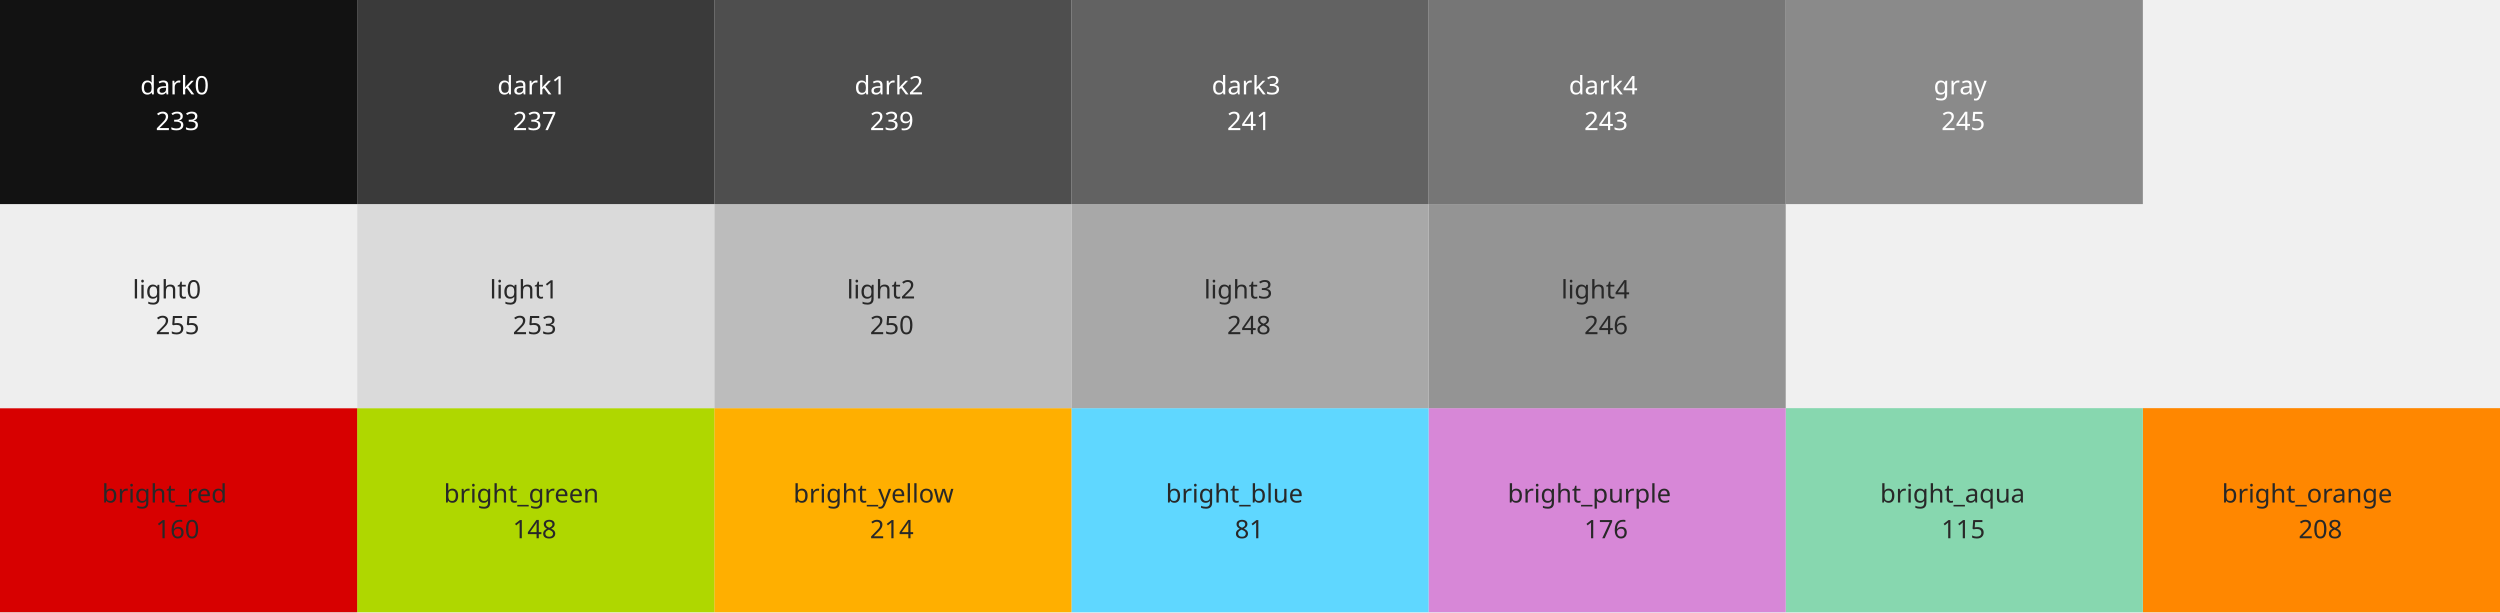
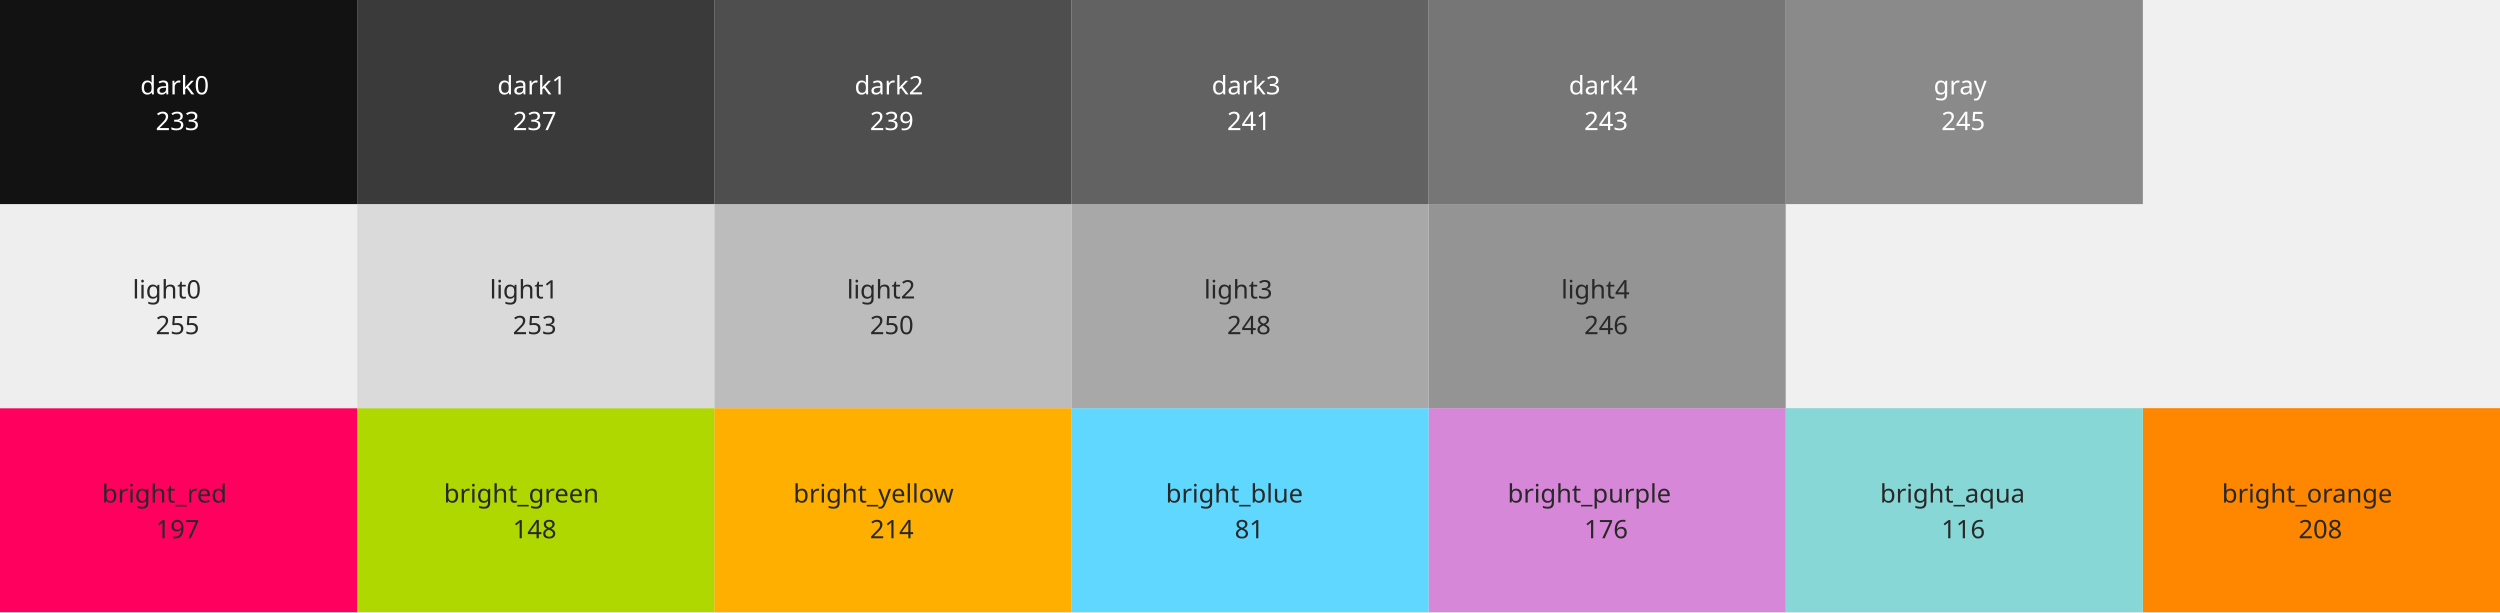
<svg xmlns="http://www.w3.org/2000/svg" width="980px" height="240px" viewBox="0 0 980 240" version="1.1">
  <g id="neonsmog" stroke="none" stroke-width="1" fill="none" fill-rule="evenodd">
    <g id="bright_orange" transform="translate(840, 160)">
      <rect id="bright_orange_hex" fill="#FF8700" fill-rule="nonzero" x="0" y="0" width="140" height="80" />
      <text font-family="DroidSansMonoSlashed, Droid Sans Mono Slashed" font-size="10" font-weight="normal" fill="#282828">
        <tspan x="30.994" y="37">bright_orange</tspan>
      </text>
      <text id="bright_orange_i" font-family="DroidSansMonoSlashed, Droid Sans Mono Slashed" font-size="10" font-weight="normal" fill="#282828">
        <tspan x="60.999" y="51">208</tspan>
      </text>
    </g>
    <g id="bright_aqua" transform="translate(700, 160)">
-       <rect id="bright_aqua_hex" fill="#87D7AF" fill-rule="nonzero" x="0" y="0" width="140" height="80" />
+       <rect id="bright_aqua_hex" fill="#87D7D7" fill-rule="nonzero" x="0" y="0" width="140" height="80" />
      <text font-family="DroidSansMonoSlashed, Droid Sans Mono Slashed" font-size="10" font-weight="normal" fill="#282828">
        <tspan x="36.995" y="37">bright_aqua</tspan>
      </text>
      <text id="bright_aqua_i" font-family="DroidSansMonoSlashed, Droid Sans Mono Slashed" font-size="10" font-weight="normal" fill="#282828">
-         <tspan x="60.999" y="51">115</tspan>
+         <tspan x="60.999" y="51">116</tspan>
      </text>
    </g>
    <g id="bright_purple" transform="translate(560, 160)">
      <rect id="bright_purple_hex" fill="#D787D7" fill-rule="nonzero" x="0" y="0" width="140" height="80" />
      <text font-family="DroidSansMonoSlashed, Droid Sans Mono Slashed" font-size="10" font-weight="normal" fill="#282828">
        <tspan x="30.994" y="37">bright_purple</tspan>
      </text>
      <text id="bright_purple_i" font-family="DroidSansMonoSlashed, Droid Sans Mono Slashed" font-size="10" font-weight="normal" fill="#282828">
        <tspan x="60.999" y="51">176</tspan>
      </text>
    </g>
    <g id="bright_blue" transform="translate(420, 160)">
      <rect id="bright_blue_hex" fill="#5FD7FF" fill-rule="nonzero" x="0" y="0" width="140" height="80" />
      <text font-family="DroidSansMonoSlashed, Droid Sans Mono Slashed" font-size="10" font-weight="normal" fill="#282828">
        <tspan x="36.995" y="37">bright_blue</tspan>
      </text>
      <text id="bright_blue_i" font-family="DroidSansMonoSlashed, Droid Sans Mono Slashed" font-size="10" font-weight="normal" fill="#282828">
        <tspan x="63.999" y="51">81</tspan>
      </text>
    </g>
    <g id="bright_yellow" transform="translate(280, 160)">
      <rect id="bright_yellow_hex" fill="#FFAF00" fill-rule="nonzero" x="0" y="0" width="140" height="80" />
      <text font-family="DroidSansMonoSlashed, Droid Sans Mono Slashed" font-size="10" font-weight="normal" fill="#282828">
        <tspan x="30.994" y="37">bright_yellow</tspan>
      </text>
      <text id="bright_yellow_i" font-family="DroidSansMonoSlashed, Droid Sans Mono Slashed" font-size="10" font-weight="normal" fill="#282828">
        <tspan x="60.999" y="51">214</tspan>
      </text>
    </g>
    <g id="bright_green" transform="translate(140, 160)">
      <rect id="bright_green_hex" fill="#AFD700" fill-rule="nonzero" x="0" y="0" width="140" height="80" />
      <text font-family="DroidSansMonoSlashed, Droid Sans Mono Slashed" font-size="10" font-weight="normal" fill="#282828">
        <tspan x="33.994" y="37">bright_green</tspan>
      </text>
      <text id="bright_green_i" font-family="DroidSansMonoSlashed, Droid Sans Mono Slashed" font-size="10" font-weight="normal" fill="#282828">
        <tspan x="60.999" y="51">148</tspan>
      </text>
    </g>
    <g id="bright_red" transform="translate(0, 160)">
-       <rect id="bright_red_hex" fill="#D70000" fill-rule="nonzero" x="0" y="0" width="140" height="80" />
+       <rect id="bright_red_hex" fill="#FF005F" fill-rule="nonzero" x="0" y="0" width="140" height="80" />
      <text font-family="DroidSansMonoSlashed, Droid Sans Mono Slashed" font-size="10" font-weight="normal" fill="#282828">
        <tspan x="39.995" y="37">bright_red</tspan>
      </text>
      <text id="bright_red_i" font-family="DroidSansMonoSlashed, Droid Sans Mono Slashed" font-size="10" font-weight="normal" fill="#282828">
-         <tspan x="60.999" y="51">160</tspan>
+         <tspan x="60.999" y="51">197</tspan>
      </text>
    </g>
    <g id="light4" transform="translate(560, 80)">
      <rect id="light4_hex" fill="#949494" fill-rule="nonzero" x="0" y="0" width="140" height="80" />
      <text font-family="DroidSansMonoSlashed, Droid Sans Mono Slashed" font-size="10" font-weight="normal" fill="#282828">
        <tspan x="51.997" y="37">light4</tspan>
      </text>
      <text id="light4_i" font-family="DroidSansMonoSlashed, Droid Sans Mono Slashed" font-size="10" font-weight="normal" fill="#282828">
        <tspan x="60.999" y="51">246</tspan>
      </text>
    </g>
    <g id="light3" transform="translate(420, 80)">
      <rect id="light3_hex" fill="#A8A8A8" fill-rule="nonzero" x="0" y="0" width="140" height="80" />
      <text font-family="DroidSansMonoSlashed, Droid Sans Mono Slashed" font-size="10" font-weight="normal" fill="#282828">
        <tspan x="51.997" y="37">light3</tspan>
      </text>
      <text id="light3_i" font-family="DroidSansMonoSlashed, Droid Sans Mono Slashed" font-size="10" font-weight="normal" fill="#282828">
        <tspan x="60.999" y="51">248</tspan>
      </text>
    </g>
    <g id="light2" transform="translate(280, 80)">
      <rect id="light2_hex" fill="#BCBCBC" fill-rule="nonzero" x="0" y="0" width="140" height="80" />
      <text font-family="DroidSansMonoSlashed, Droid Sans Mono Slashed" font-size="10" font-weight="normal" fill="#282828">
        <tspan x="51.997" y="37">light2</tspan>
      </text>
      <text id="light2_i" font-family="DroidSansMonoSlashed, Droid Sans Mono Slashed" font-size="10" font-weight="normal" fill="#282828">
        <tspan x="60.999" y="51">250</tspan>
      </text>
    </g>
    <g id="light1" transform="translate(140, 80)">
      <rect id="light1_hex" fill="#DADADA" fill-rule="nonzero" x="0" y="0" width="140" height="80" />
      <text font-family="DroidSansMonoSlashed, Droid Sans Mono Slashed" font-size="10" font-weight="normal" fill="#282828">
        <tspan x="51.997" y="37">light1</tspan>
      </text>
      <text id="light1_i" font-family="DroidSansMonoSlashed, Droid Sans Mono Slashed" font-size="10" font-weight="normal" fill="#282828">
        <tspan x="60.999" y="51">253</tspan>
      </text>
    </g>
    <g id="light0" transform="translate(0, 80)">
      <rect id="light0_hex" fill="#EEEEEE" fill-rule="nonzero" x="0" y="0" width="140" height="80" />
      <text font-family="DroidSansMonoSlashed, Droid Sans Mono Slashed" font-size="10" font-weight="normal" fill="#282828">
        <tspan x="51.997" y="37">light0</tspan>
      </text>
      <text id="light0_i" font-family="DroidSansMonoSlashed, Droid Sans Mono Slashed" font-size="10" font-weight="normal" fill="#282828">
        <tspan x="60.999" y="51">255</tspan>
      </text>
    </g>
    <g id="gray" transform="translate(700, 0)">
      <rect id="gray_hex" fill="#8A8A8A" fill-rule="nonzero" x="0" y="0" width="140" height="80" />
      <text font-family="DroidSansMonoSlashed, Droid Sans Mono Slashed" font-size="10" font-weight="normal" fill="#FFFFFF">
        <tspan x="57.998" y="37">gray</tspan>
      </text>
      <text id="gray_i" font-family="DroidSansMonoSlashed, Droid Sans Mono Slashed" font-size="10" font-weight="normal" fill="#FFFFFF">
        <tspan x="60.999" y="51">245</tspan>
      </text>
    </g>
    <g id="dark4" transform="translate(560, 0)">
      <rect id="dark4_hex" fill="#767676" fill-rule="nonzero" x="0" y="0" width="140" height="80" />
      <text font-family="DroidSansMonoSlashed, Droid Sans Mono Slashed" font-size="10" font-weight="normal" fill="#FFFFFF">
        <tspan x="54.998" y="37">dark4</tspan>
      </text>
      <text id="dark4_i" font-family="DroidSansMonoSlashed, Droid Sans Mono Slashed" font-size="10" font-weight="normal" fill="#FFFFFF">
        <tspan x="60.999" y="51">243</tspan>
      </text>
    </g>
    <g id="dark3" transform="translate(420, 0)">
      <rect id="dark3_hex" fill="#626262" fill-rule="nonzero" x="0" y="0" width="140" height="80" />
      <text font-family="DroidSansMonoSlashed, Droid Sans Mono Slashed" font-size="10" font-weight="normal" fill="#FFFFFF">
        <tspan x="54.998" y="37">dark3</tspan>
      </text>
      <text id="dark3_i" font-family="DroidSansMonoSlashed, Droid Sans Mono Slashed" font-size="10" font-weight="normal" fill="#FFFFFF">
        <tspan x="60.999" y="51">241</tspan>
      </text>
    </g>
    <g id="dark2" transform="translate(280, 0)">
      <rect id="dark2_hex" fill="#4E4E4E" fill-rule="nonzero" x="0" y="0" width="140" height="80" />
      <text font-family="DroidSansMonoSlashed, Droid Sans Mono Slashed" font-size="10" font-weight="normal" fill="#FFFFFF">
        <tspan x="54.998" y="37">dark2</tspan>
      </text>
      <text id="dark2_i" font-family="DroidSansMonoSlashed, Droid Sans Mono Slashed" font-size="10" font-weight="normal" fill="#FFFFFF">
        <tspan x="60.999" y="51">239</tspan>
      </text>
    </g>
    <g id="dark1" transform="translate(140, 0)">
      <rect id="dark1_hex" fill="#3A3A3A" fill-rule="nonzero" x="0" y="0" width="140" height="80" />
      <text font-family="DroidSansMonoSlashed, Droid Sans Mono Slashed" font-size="10" font-weight="normal" fill="#FFFFFF">
        <tspan x="54.998" y="37">dark1</tspan>
      </text>
      <text id="dark1_i" font-family="DroidSansMonoSlashed, Droid Sans Mono Slashed" font-size="10" font-weight="normal" fill="#FFFFFF">
        <tspan x="60.999" y="51">237</tspan>
      </text>
    </g>
    <g id="dark0">
      <rect id="dark0_hex" fill="#121212" fill-rule="nonzero" x="0" y="0" width="140" height="80" />
      <text font-family="DroidSansMonoSlashed, Droid Sans Mono Slashed" font-size="10" font-weight="normal" fill="#FFFFFF">
        <tspan x="54.998" y="37">dark0</tspan>
      </text>
      <text id="dark0_i" font-family="DroidSansMonoSlashed, Droid Sans Mono Slashed" font-size="10" font-weight="normal" fill="#FFFFFF">
        <tspan x="60.999" y="51">233</tspan>
      </text>
    </g>
  </g>
</svg>
